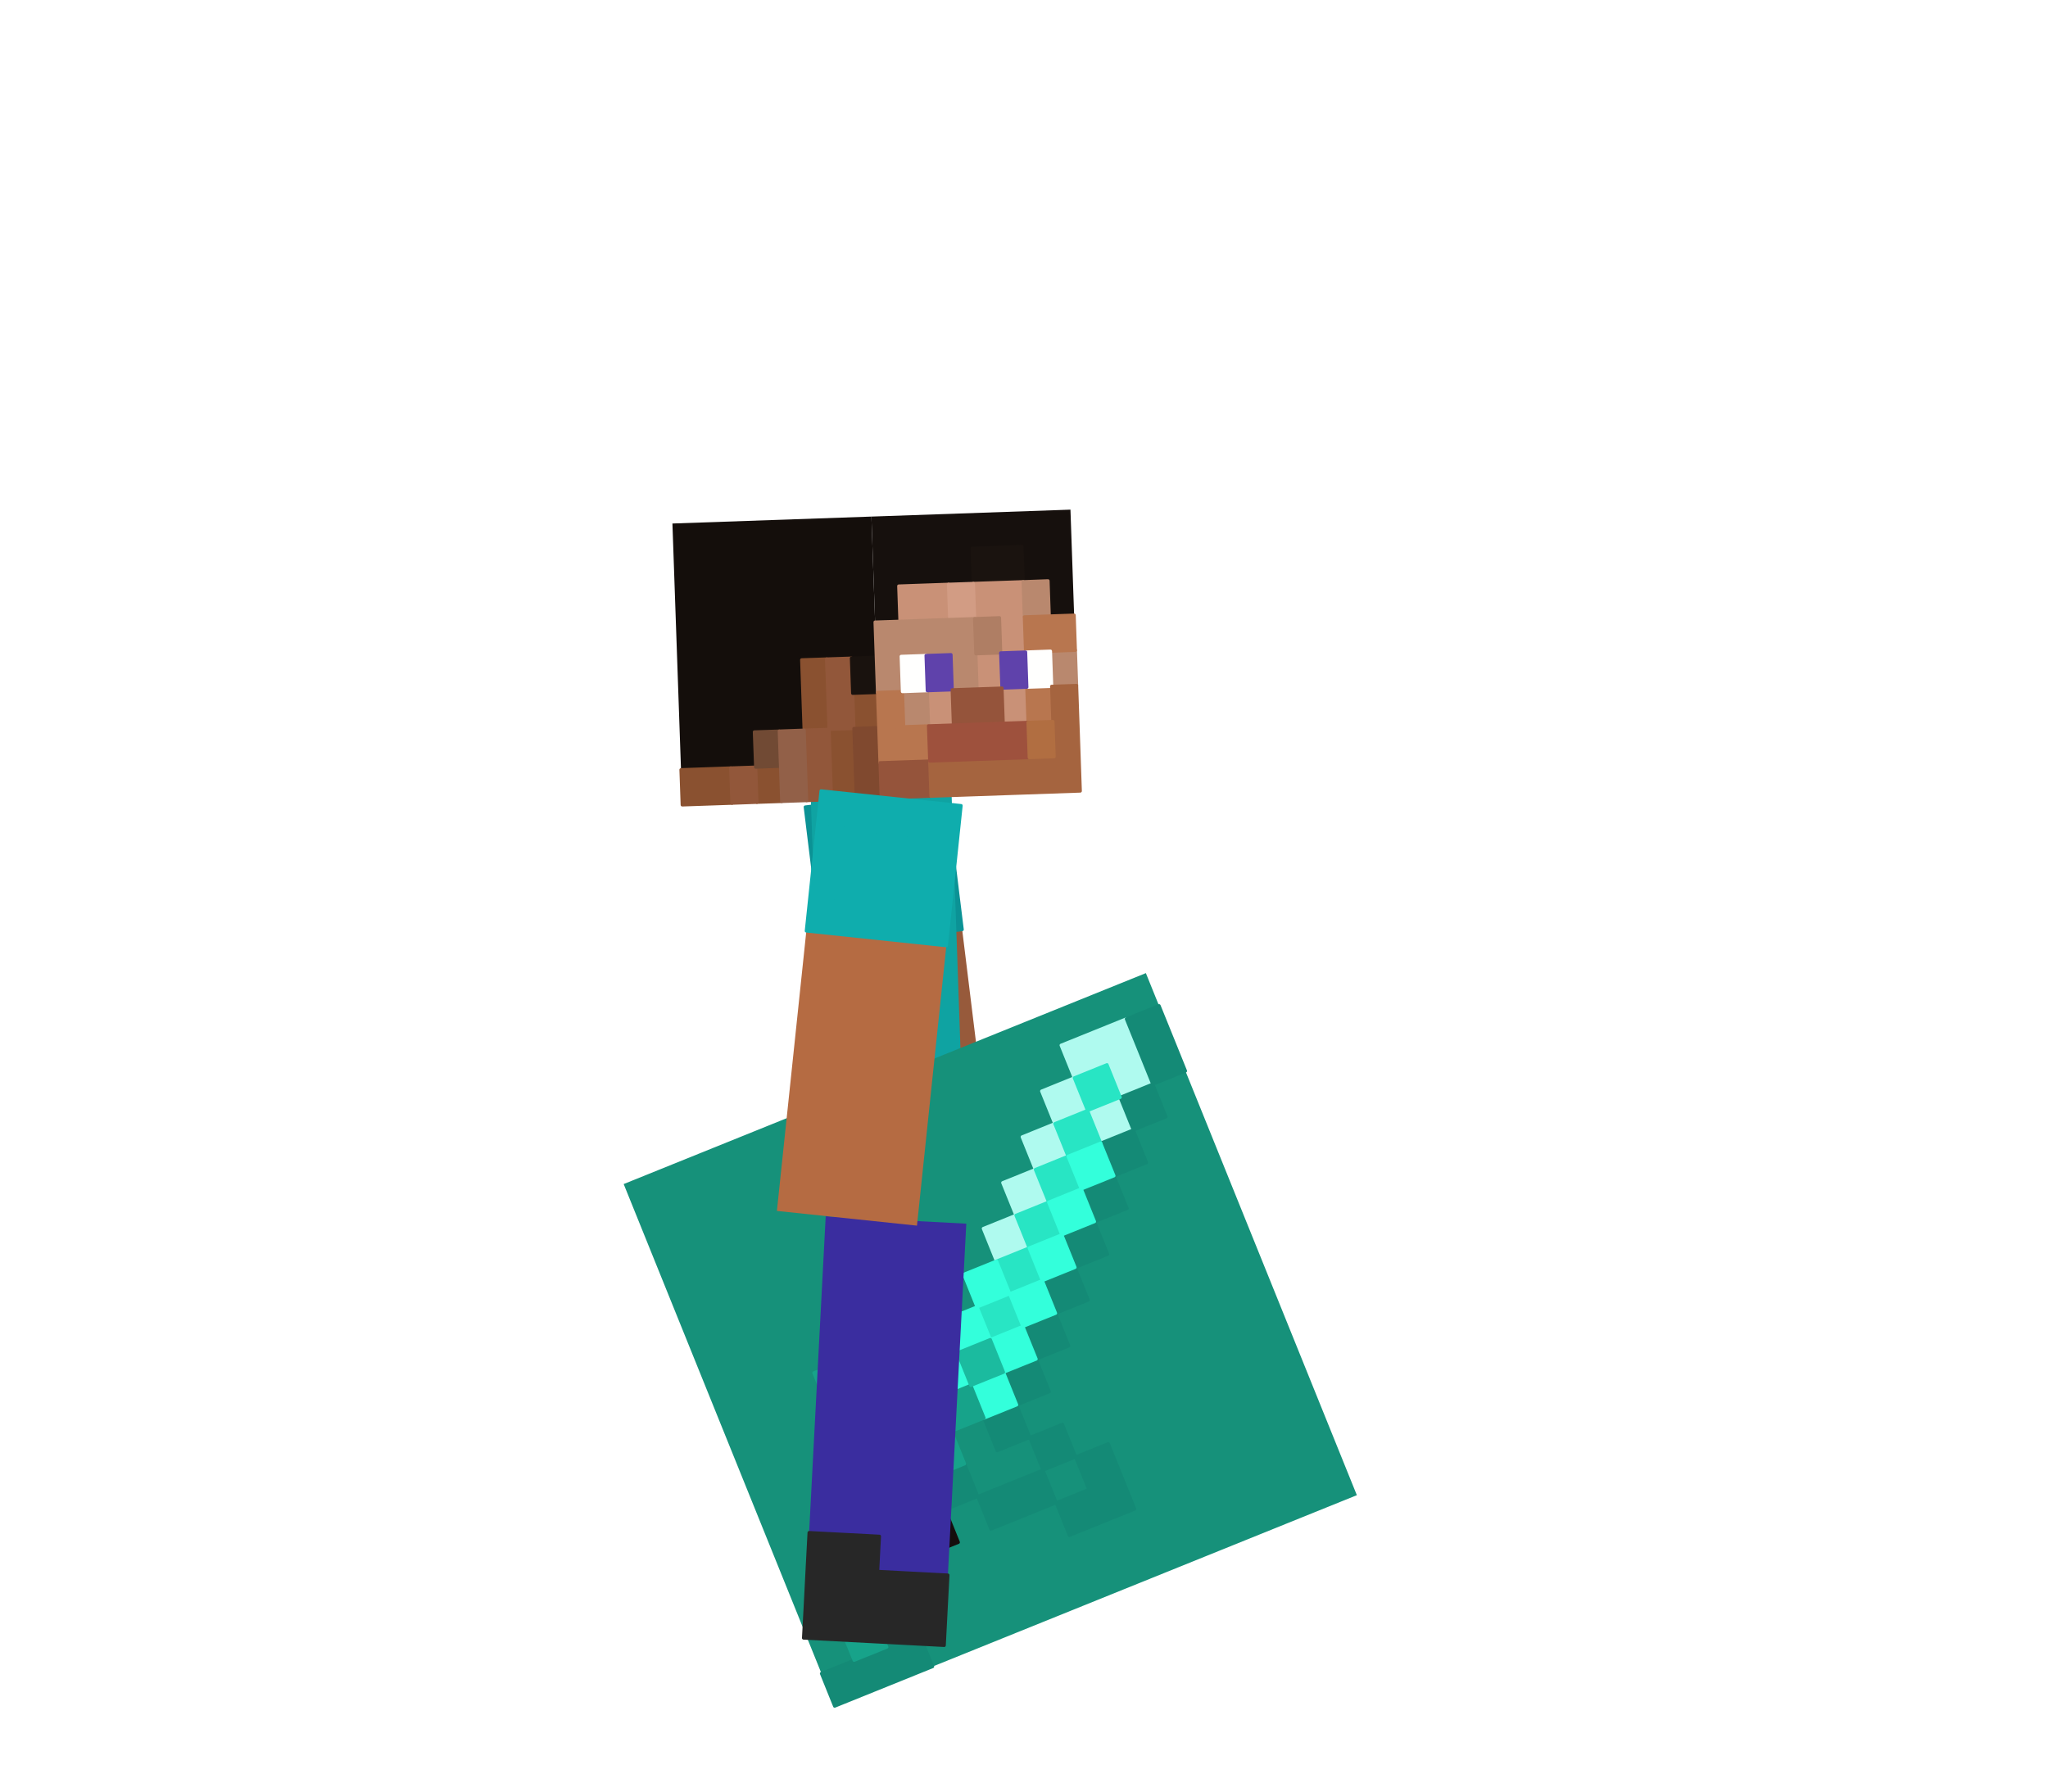
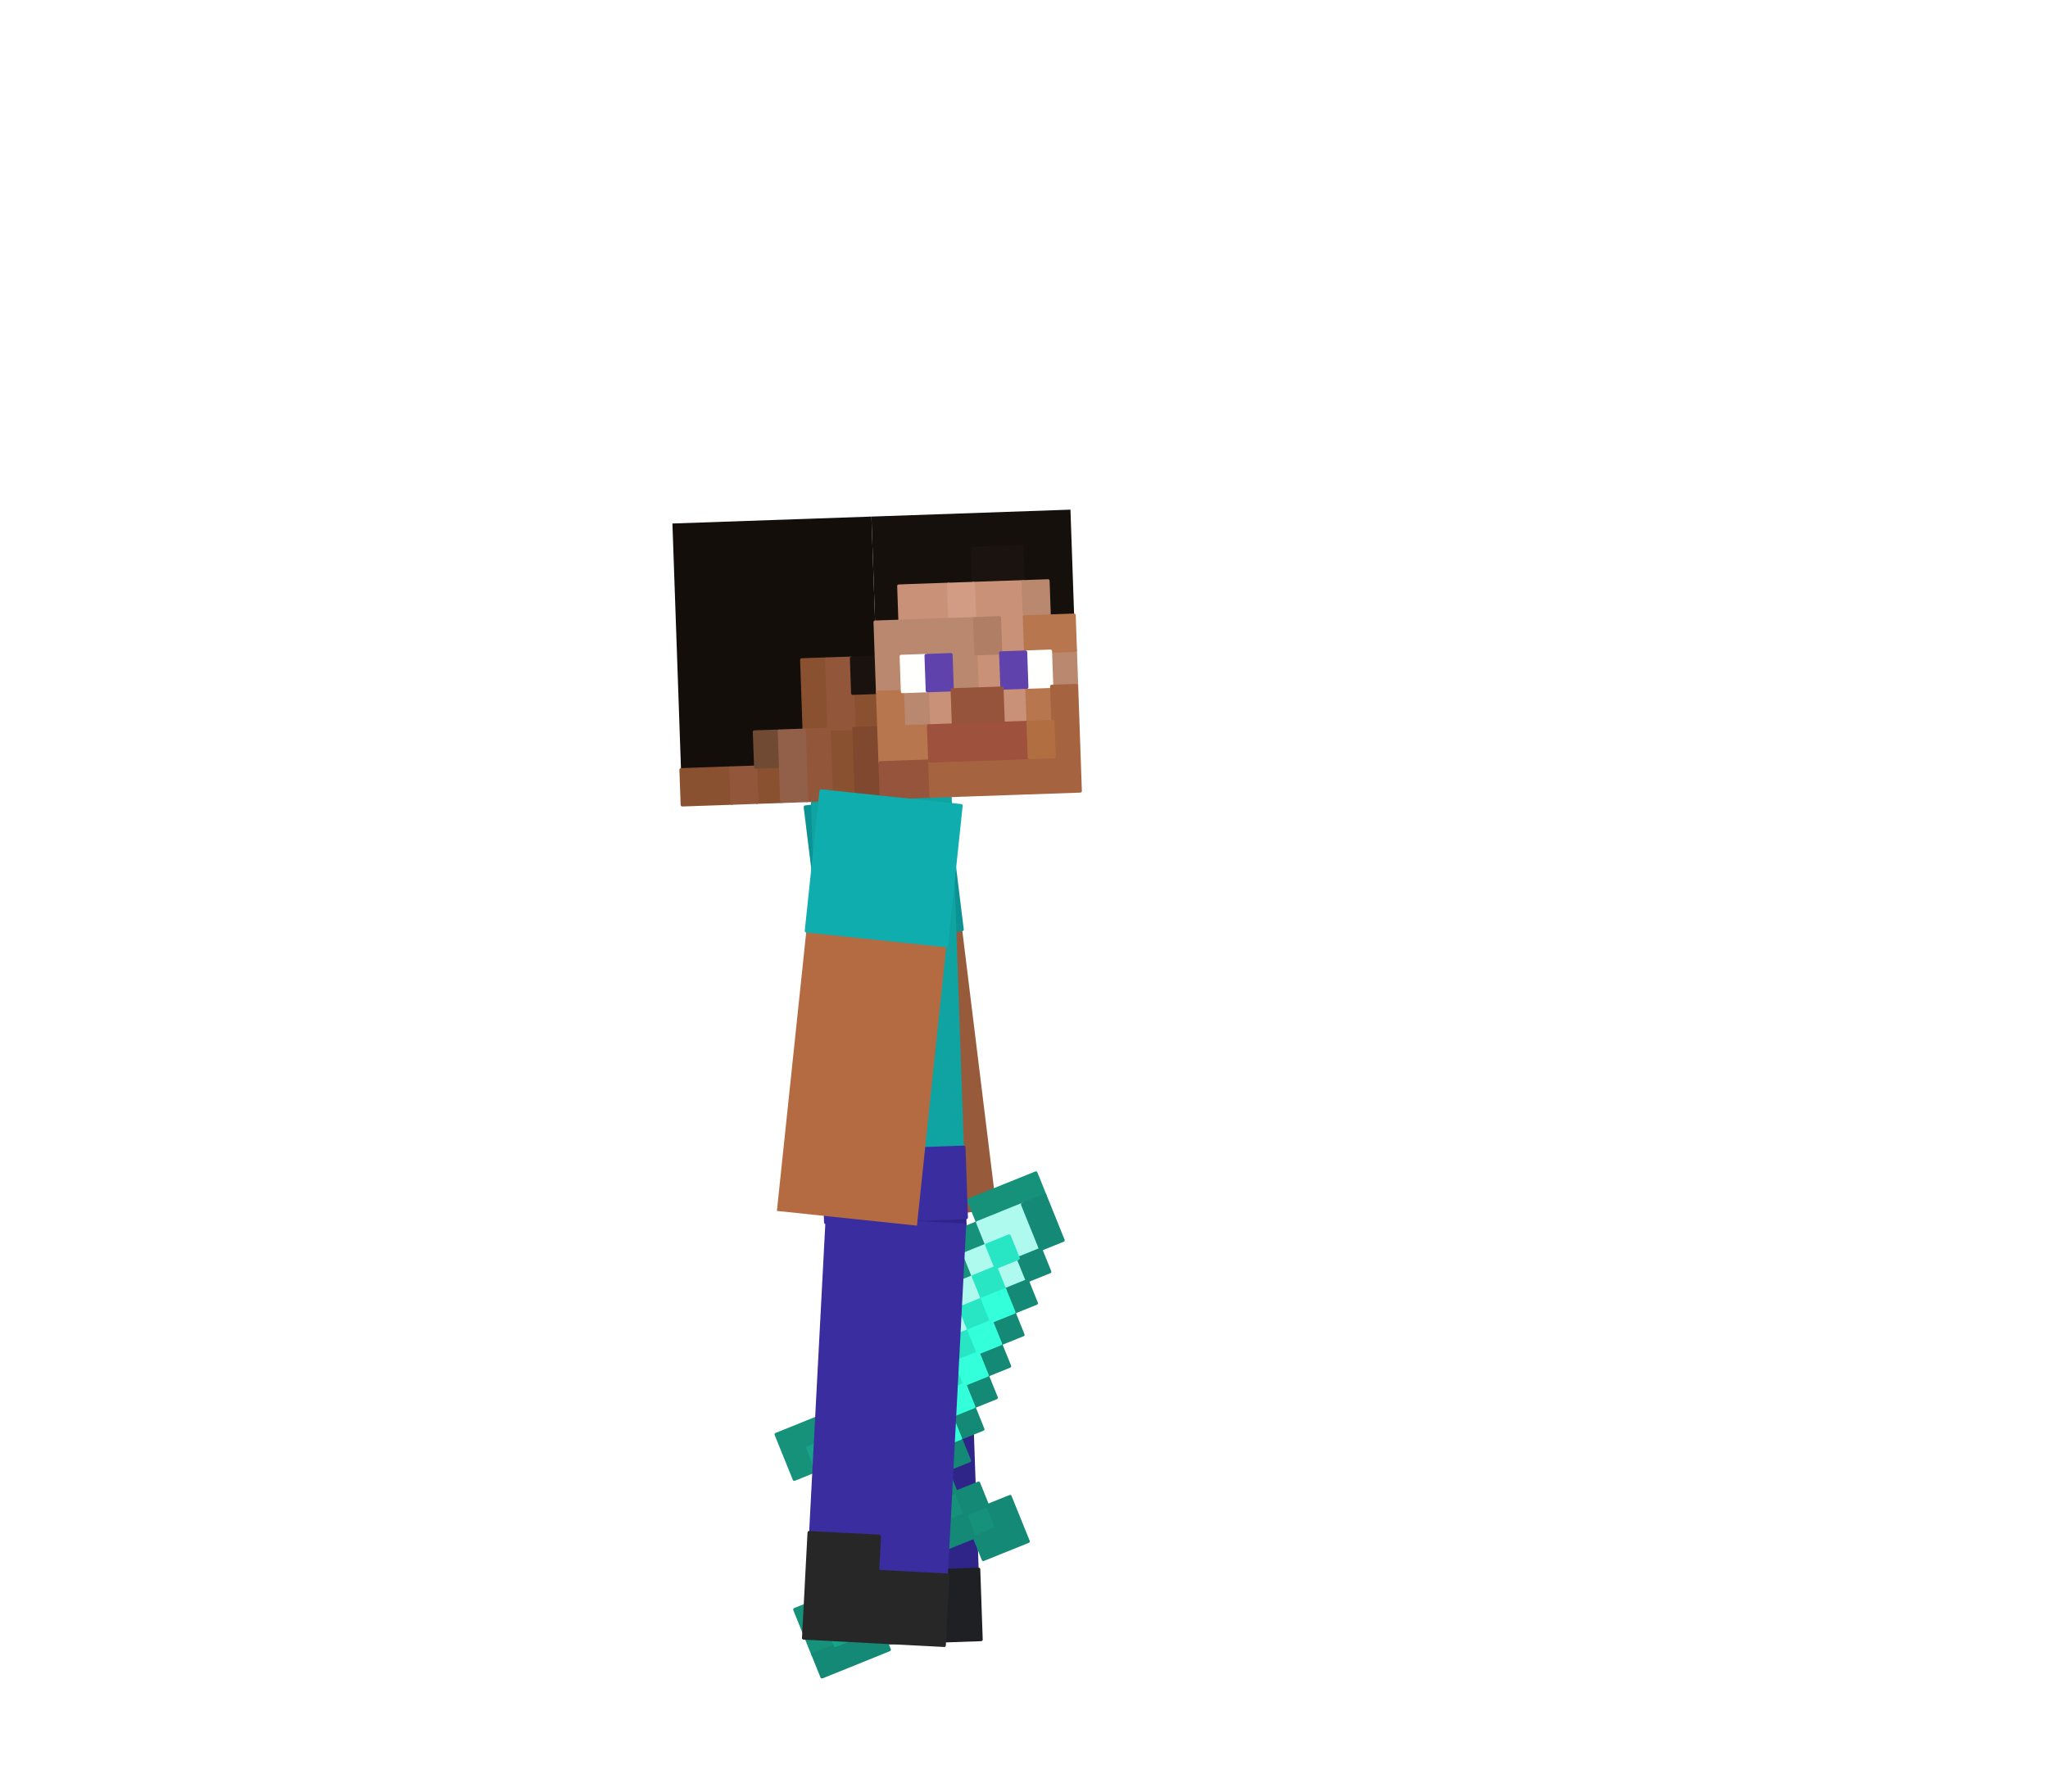
<svg xmlns="http://www.w3.org/2000/svg" viewBox="0 0 384 336" width="384" height="336" role="img" aria-labelledby="swing-9-title">
  <g id="steve">
    <g id="arm-left" aria-label="Left arm">
      <g class="face" data-face="nx">
        <path fill="#975a3b" d="M150.99 151.35L177.19 148.13L186.84 226.74L160.64 229.96Z" />
        <path fill="#0b9295" stroke="#0b9295" stroke-width=".6" stroke-linejoin="round" d="M150.99 151.35L177.19 148.13L177.99 154.68L151.79 157.9ZM151.79 157.9L177.99 154.68L178.8 161.23L152.6 164.45ZM152.6 164.45L178.8 161.23L179.6 167.78L153.4 171ZM153.4 171L179.6 167.78L180.41 174.33L154.2 177.55Z" />
      </g>
    </g>
    <g id="leg-left" aria-label="Left leg">
      <g class="face" data-face="nx">
        <path fill="#2f2589" d="M154.81 229.26L181.19 228.34L183.96 307.49L157.57 308.41Z" />
        <path fill="#1f2023" stroke="#1f2023" stroke-width=".6" stroke-linejoin="round" d="M156.88 288.62L170.07 288.16L170.3 294.76L157.11 295.22ZM157.11 295.22L183.5 294.3L183.73 300.9L157.34 301.82ZM157.34 301.82L183.73 300.9L183.96 307.49L157.57 308.41Z" />
+       </g>
+     </g>
+     <g id="held-sword" aria-label="Diamond sword">
+       <g class="face" data-face="nx">
+         <path fill="#16917a" stroke="#16917a" stroke-width=".6" stroke-linejoin="round" d="M181.61 225.07L194.23 219.98L195.93 224.18L183.31 229.28ZM179.11 230.98L183.31 229.28L185.01 233.49L180.8 235.19ZM176.6 236.89L180.8 235.19L182.5 239.4L178.3 241.1ZM174.09 242.8L178.3 241.1L180 245.3L175.79 247ZM171.58 248.7L175.79 247L177.49 251.21L173.28 252.91ZM169.08 254.61L173.28 252.91L174.98 257.12L170.78 258.82ZM145.53 269.02L153.95 265.62L155.65 269.82L147.23 273.22ZM166.57 260.52L170.78 258.82L172.48 263.02L168.27 264.72ZM147.23 273.22L151.44 271.52L153.14 275.73L148.93 277.43ZM155.65 269.82L159.85 268.12L161.55 272.33L157.35 274.03ZM164.06 266.42L168.27 264.72L169.97 268.93L165.76 270.63ZM153.14 275.73L157.35 274.03L159.05 278.24L154.84 279.94ZM154.84 279.94L159.05 278.24L160.75 282.44L156.54 284.14ZM160.75 282.44L164.95 280.74L166.65 284.95L162.45 286.65ZM169.16 279.04L173.37 277.34L175.07 281.55L170.86 283.25ZM170.86 283.25L179.27 279.85L180.97 284.06L172.56 287.46ZM180.97 284.06L185.18 282.36L186.88 286.57L182.67 288.27ZM149.02 301.86L157.43 298.46L159.13 302.67L150.72 306.07ZM150.72 306.07L154.92 304.37L156.62 308.58L152.42 310.28Z" />
+         <path fill="#affaef" stroke="#affaef" stroke-width=".6" stroke-linejoin="round" d="M183.31 229.28L191.73 225.88L193.43 230.09L185.01 233.49ZM180.8 235.19L185.01 233.49L186.71 237.7L182.5 239.4ZM189.22 231.79L193.43 230.09L195.13 234.3L190.92 236ZM178.3 241.1L182.5 239.4L184.2 243.6L180 245.3ZM186.71 237.7L190.92 236L192.62 240.2L188.41 241.9ZM175.79 247L180 245.3L181.7 249.51L177.49 251.21ZM173.28 252.91L177.49 251.21L179.19 255.42L174.98 257.12Z" />
+         <path fill="#148a76" stroke="#148a76" stroke-width=".6" stroke-linejoin="round" d="M191.73 225.88L195.93 224.18L197.63 228.39L193.43 230.09ZM193.43 230.09L197.63 228.39L199.33 232.6L195.13 234.3ZM190.92 236L195.13 234.3L196.83 238.5L192.62 240.2ZM188.41 241.9L192.62 240.2L194.32 244.41L190.11 246.11ZM185.9 247.81L190.11 246.11L191.81 250.32L187.6 252.02ZM183.4 253.72L187.6 252.02L189.3 256.22L185.1 257.92ZM180.89 259.62L185.1 257.92L186.8 262.13L182.59 263.83ZM161.55 272.33L165.76 270.63L167.46 274.84L163.25 276.54ZM178.38 265.53L182.59 263.83L184.29 268.04L180.08 269.74ZM175.87 271.44L180.08 269.74L181.78 273.94L177.57 275.64ZM173.37 277.34L177.57 275.64L179.27 279.85L175.07 281.55ZM166.65 284.95L170.86 283.25L172.56 287.46L168.35 289.16ZM179.27 279.85L183.48 278.15L185.18 282.36L180.97 284.06ZM172.56 287.46L180.97 284.06L182.67 288.27L174.26 291.67ZM185.18 282.36L189.39 280.66L191.09 284.87L186.88 286.57ZM182.67 288.27L191.09 284.87L192.79 289.07L184.37 292.47ZM159.13 302.67L163.34 300.97L165.04 305.18L160.83 306.88ZM152.42 310.28L165.04 305.18L166.74 309.39L154.12 314.49Z" />
+         <path fill="#28e5c4" stroke="#28e5c4" stroke-width=".6" stroke-linejoin="round" d="M185.01 233.49L189.22 231.79L190.92 236L186.71 237.7ZM182.5 239.4L186.71 237.7L188.41 241.9L184.2 243.6ZM180 245.3L184.2 243.6L185.9 247.81L181.7 249.51ZM177.49 251.21L181.7 249.51L183.4 253.72L179.19 255.42ZM174.98 257.12L179.19 255.42L180.89 259.62L176.68 261.32ZM172.48 263.02L176.68 261.32L178.38 265.53L174.18 267.23Z" />
+         <path fill="#33ffdb" stroke="#33ffdb" stroke-width=".6" stroke-linejoin="round" d="M184.2 243.6L188.41 241.9L190.11 246.11L185.9 247.81ZM181.7 249.51L185.9 247.81L187.6 252.02L183.4 253.72ZM170.78 258.82L174.98 257.12L176.68 261.32L172.48 263.02ZM179.19 255.42L183.4 253.72L185.1 257.92L180.89 259.62ZM168.27 264.72L172.48 263.02L174.18 267.23L169.97 268.93ZM176.68 261.32L180.89 259.62L182.59 263.83L178.38 265.53ZM165.76 270.63L169.97 268.93L171.67 273.14L167.46 274.84ZM174.18 267.23L178.38 265.53L180.08 269.74L175.87 271.44ZM171.67 273.14L175.87 271.44L177.57 275.64L173.37 277.34Z" />
+         <path fill="#17a38a" stroke="#17a38a" stroke-width=".6" stroke-linejoin="round" d="M151.44 271.52L155.65 269.82L157.35 274.03L153.14 275.73ZM167.46 274.84L171.67 273.14L173.37 277.34L169.16 279.04ZM164.95 280.74L169.16 279.04L170.86 283.25L166.65 284.95ZM154.92 304.37L159.13 302.67L160.83 306.88L156.62 308.58Z" />
+         <path fill="#1bbb9f" stroke="#1bbb9f" stroke-width=".6" stroke-linejoin="round" d="M157.35 274.03L161.55 272.33L163.25 276.54L159.05 278.24ZM169.97 268.93L174.18 267.23L175.87 271.44L171.67 273.14ZM159.05 278.24L167.46 274.84L169.16 279.04L160.75 282.44Z" />
+         <path fill="#8e661f" stroke="#8e661f" stroke-width=".6" stroke-linejoin="round" d="M158.24 288.35L162.45 286.65L164.15 290.86L159.94 292.56ZM155.73 294.26L159.94 292.56L161.64 296.76L157.43 298.46Z" />
+         <path fill="#9f7323" stroke="#9f7323" stroke-width=".6" stroke-linejoin="round" d="M162.45 286.65L166.65 284.95L168.35 289.16L164.15 290.86ZM157.43 298.46L161.64 296.76L163.34 300.97L159.13 302.67Z" />
+         <path fill="#b58426" stroke="#b58426" stroke-width=".6" stroke-linejoin="round" d="M159.94 292.56L164.15 290.86L165.85 295.07L161.64 296.76Z" />
+         <path fill="#150e0c" stroke="#150e0c" stroke-width=".6" stroke-linejoin="round" d="M164.15 290.86L168.35 289.16L170.05 293.37L165.85 295.07ZM161.64 296.76L165.85 295.07L167.55 299.27L163.34 300.97Z" />
      </g>
    </g>
    <g id="torso" aria-label="Torso">
      <g class="face" data-face="nx">
        <path fill="#0fa3a2" d="M152.04 150.11L178.43 149.19L181.19 228.34L154.81 229.26Z" />
        <path fill="#3a2d9f" stroke="#3a2d9f" stroke-width=".6" stroke-linejoin="round" d="M154.35 216.07L180.73 215.15L180.96 221.74L154.58 222.66ZM154.58 222.66L180.96 221.74L181.19 228.34L154.81 229.26Z" />
      </g>
    </g>
    <g id="head" aria-label="Head">
      <g class="face" data-face="nx">
        <path fill="#140e0b" d="M126.08 98.18L163.39 96.88L165.24 149.65L127.92 150.95Z" />
        <path fill="#8a5130" stroke="#8a5130" stroke-width=".6" stroke-linejoin="round" d="M150.32 123.75L154.99 123.59L155.22 130.19L150.55 130.35ZM150.55 130.35L155.22 130.19L155.45 136.78L150.78 136.94ZM159.88 130.02L164.54 129.86L164.78 136.46L160.11 136.62ZM155.45 136.78L160.11 136.62L160.34 143.22L155.68 143.38ZM127.69 144.36L137.02 144.03L137.25 150.63L127.92 150.95ZM141.69 143.87L146.35 143.7L146.58 150.3L141.92 150.46ZM155.68 143.38L160.34 143.22L160.57 149.81L155.91 149.97Z" />
        <path fill="#92573a" stroke="#92573a" stroke-width=".6" stroke-linejoin="round" d="M154.99 123.59L159.65 123.43L159.88 130.02L155.22 130.19ZM155.22 130.19L159.88 130.02L160.11 136.62L155.45 136.78ZM150.78 136.94L155.45 136.78L155.68 143.38L151.01 143.54ZM137.02 144.03L141.69 143.87L141.92 150.46L137.25 150.63ZM151.01 143.54L155.68 143.38L155.91 149.97L151.24 150.14Z" />
        <path fill="#19120e" stroke="#19120e" stroke-width=".6" stroke-linejoin="round" d="M159.65 123.43L164.31 123.26L164.54 129.86L159.88 130.02Z" />
        <path fill="#714a34" stroke="#714a34" stroke-width=".6" stroke-linejoin="round" d="M141.45 137.27L146.12 137.11L146.35 143.7L141.69 143.87Z" />
        <path fill="#926048" stroke="#926048" stroke-width=".6" stroke-linejoin="round" d="M146.12 137.11L150.78 136.94L151.01 143.54L146.35 143.7ZM146.35 143.7L151.01 143.54L151.24 150.14L146.58 150.3Z" />
        <path fill="#80492f" stroke="#80492f" stroke-width=".6" stroke-linejoin="round" d="M160.11 136.62L164.78 136.46L165.01 143.05L160.34 143.22ZM160.34 143.22L165.01 143.05L165.24 149.65L160.57 149.81Z" />
      </g>
      <g class="face" data-face="front">
        <path fill="#16100d" d="M163.39 96.88L200.71 95.58L202.55 148.35L165.24 149.65Z" />
        <path fill="#1a130f" stroke="#1a130f" stroke-width=".6" stroke-linejoin="round" d="M182.28 102.82L191.61 102.5L191.84 109.1L182.51 109.42Z" />
        <path fill="#c99177" stroke="#c99177" stroke-width=".6" stroke-linejoin="round" d="M168.52 109.91L177.85 109.58L178.08 116.18L168.75 116.51ZM182.51 109.42L191.84 109.1L192.07 115.69L182.74 116.02ZM187.4 115.85L192.07 115.69L192.3 122.29L187.63 122.45ZM182.97 122.61L187.63 122.45L187.87 129.05L183.2 129.21ZM173.87 129.53L178.54 129.37L178.77 135.97L174.1 136.13ZM187.87 129.05L192.53 128.88L192.76 135.48L188.1 135.64Z" />
        <path fill="#d29c84" stroke="#d29c84" stroke-width=".6" stroke-linejoin="round" d="M177.85 109.58L182.51 109.42L182.74 116.02L178.08 116.18Z" />
        <path fill="#b9886e" stroke="#b9886e" stroke-width=".6" stroke-linejoin="round" d="M191.84 109.1L196.5 108.93L196.73 115.53L192.07 115.69ZM164.08 116.67L182.74 116.02L182.97 122.61L164.31 123.26ZM164.31 123.26L168.98 123.1L169.21 129.7L164.54 129.86ZM178.31 122.78L182.97 122.61L183.2 129.21L178.54 129.37ZM196.96 122.12L201.63 121.96L201.86 128.56L197.19 128.72ZM169.21 129.7L173.87 129.53L174.1 136.13L169.44 136.29Z" />
        <path fill="#af7e64" stroke="#af7e64" stroke-width=".6" stroke-linejoin="round" d="M182.74 116.02L187.4 115.85L187.63 122.45L182.97 122.61Z" />
        <path fill="#b8764f" stroke="#b8764f" stroke-width=".6" stroke-linejoin="round" d="M192.07 115.69L201.4 115.37L201.63 121.96L192.3 122.29ZM164.54 129.86L169.21 129.7L169.44 136.29L164.78 136.46ZM192.53 128.88L197.19 128.72L197.42 135.32L192.76 135.48ZM164.78 136.46L174.1 136.13L174.33 142.73L165.01 143.05Z" />
        <path fill="#fffffe" stroke="#fffffe" stroke-width=".6" stroke-linejoin="round" d="M168.98 123.1L173.64 122.94L173.87 129.53L169.21 129.7ZM192.3 122.29L196.96 122.12L197.19 128.72L192.53 128.88Z" />
        <path fill="#5f42ab" stroke="#5f42ab" stroke-width=".6" stroke-linejoin="round" d="M173.64 122.94L178.31 122.78L178.54 129.37L173.87 129.53ZM187.63 122.45L192.3 122.29L192.53 128.88L187.87 129.05Z" />
        <path fill="#95543b" stroke="#95543b" stroke-width=".6" stroke-linejoin="round" d="M178.54 129.37L187.87 129.05L188.1 135.64L178.77 135.97ZM165.01 143.05L174.33 142.73L174.56 149.32L165.24 149.65Z" />
        <path fill="#a5643f" stroke="#a5643f" stroke-width=".6" stroke-linejoin="round" d="M197.19 128.72L201.86 128.56L202.09 135.15L197.42 135.32ZM197.42 135.32L202.09 135.15L202.32 141.75L197.65 141.91ZM174.33 142.73L202.32 141.75L202.55 148.35L174.56 149.32Z" />
        <path fill="#9e513d" stroke="#9e513d" stroke-width=".6" stroke-linejoin="round" d="M174.1 136.13L192.76 135.48L192.99 142.08L174.33 142.73Z" />
        <path fill="#b16e41" stroke="#b16e41" stroke-width=".6" stroke-linejoin="round" d="M192.76 135.48L197.42 135.32L197.65 141.91L192.99 142.08Z" />
      </g>
    </g>
-     <g id="held-sword" aria-label="Diamond sword">
-       <g class="face" data-face="nx">
-         <path fill="#16917a" d="M116.94 222.06L214.85 182.5L254.41 280.41L156.5 319.97Z" />
-         <path fill="#affaef" stroke="#affaef" stroke-width=".6" stroke-linejoin="round" d="M198.97 196.03L211.2 191.09L213.68 197.21L201.44 202.15ZM195.32 204.63L201.44 202.15L203.91 208.27L197.79 210.74ZM207.56 199.68L213.68 197.21L216.15 203.33L210.03 205.8ZM191.67 213.22L197.79 210.74L200.26 216.86L194.14 219.34ZM203.91 208.27L210.03 205.8L212.5 211.92L206.38 214.39ZM188.02 221.81L194.14 219.34L196.62 225.46L190.5 227.93ZM184.38 230.4L190.5 227.93L192.97 234.05L186.85 236.52Z" />
-         <path fill="#148a76" stroke="#148a76" stroke-width=".6" stroke-linejoin="round" d="M211.2 191.09L217.32 188.62L219.8 194.74L213.68 197.21ZM213.68 197.21L219.8 194.74L222.27 200.85L216.15 203.33ZM210.03 205.8L216.15 203.33L218.62 209.45L212.5 211.92ZM206.38 214.39L212.5 211.92L214.97 218.04L208.86 220.51ZM202.74 222.98L208.86 220.51L211.33 226.63L205.21 229.1ZM199.09 231.58L205.21 229.1L207.68 235.22L201.56 237.69ZM195.44 240.17L201.56 237.69L204.03 243.81L197.91 246.29ZM167.32 258.65L173.44 256.18L175.91 262.3L169.79 264.77ZM191.79 248.76L197.91 246.29L200.39 252.41L194.27 254.88ZM188.15 257.35L194.27 254.88L196.74 261L190.62 263.47ZM184.5 265.94L190.62 263.47L193.09 269.59L186.97 272.06ZM174.73 277.01L180.85 274.53L183.33 280.65L177.21 283.13ZM193.09 269.59L199.21 267.12L201.68 273.24L195.56 275.71ZM183.33 280.65L195.56 275.71L198.04 281.83L185.8 286.77ZM201.68 273.24L207.8 270.76L210.28 276.88L204.16 279.36ZM198.04 281.83L210.28 276.88L212.75 283L200.51 287.95ZM163.79 302.78L169.91 300.31L172.38 306.43L166.27 308.9ZM154.03 313.85L172.38 306.43L174.86 312.55L156.5 319.97Z" />
-         <path fill="#28e5c4" stroke="#28e5c4" stroke-width=".6" stroke-linejoin="round" d="M201.44 202.15L207.56 199.68L210.03 205.8L203.91 208.27ZM197.79 210.74L203.91 208.27L206.38 214.39L200.26 216.86ZM194.14 219.34L200.26 216.86L202.74 222.98L196.62 225.46ZM190.5 227.93L196.62 225.46L199.09 231.58L192.97 234.05ZM186.85 236.52L192.97 234.05L195.44 240.17L189.32 242.64ZM183.2 245.11L189.32 242.64L191.79 248.76L185.68 251.23Z" />
-         <path fill="#33ffdb" stroke="#33ffdb" stroke-width=".6" stroke-linejoin="round" d="M200.26 216.86L206.38 214.39L208.86 220.51L202.74 222.98ZM196.62 225.46L202.74 222.98L205.21 229.1L199.09 231.58ZM180.73 238.99L186.85 236.52L189.32 242.64L183.2 245.11ZM192.97 234.05L199.09 231.58L201.56 237.69L195.44 240.17ZM177.08 247.58L183.2 245.11L185.68 251.23L179.56 253.7ZM189.32 242.64L195.44 240.17L197.91 246.29L191.79 248.76ZM173.44 256.18L179.56 253.7L182.03 259.82L175.91 262.3ZM185.68 251.23L191.79 248.76L194.27 254.88L188.15 257.35ZM182.03 259.82L188.15 257.35L190.62 263.47L184.5 265.94Z" />
-         <path fill="#17a38a" stroke="#17a38a" stroke-width=".6" stroke-linejoin="round" d="M152.61 257.47L158.73 255L161.2 261.12L155.08 263.59ZM175.91 262.3L182.03 259.82L184.5 265.94L178.38 268.41ZM172.26 270.89L178.38 268.41L180.85 274.53L174.73 277.01ZM157.67 305.25L163.79 302.78L166.27 308.9L160.15 311.37Z" />
-         <path fill="#1bbb9f" stroke="#1bbb9f" stroke-width=".6" stroke-linejoin="round" d="M161.2 261.12L167.32 258.65L169.79 264.77L163.67 267.24ZM179.56 253.7L185.68 251.23L188.15 257.35L182.03 259.82ZM163.67 267.24L175.91 262.3L178.38 268.41L166.14 273.36Z" />
-         <path fill="#8e661f" stroke="#8e661f" stroke-width=".6" stroke-linejoin="round" d="M162.5 281.95L168.61 279.48L171.09 285.6L164.97 288.07ZM158.85 290.54L164.97 288.07L167.44 294.19L161.32 296.66Z" />
-         <path fill="#9f7323" stroke="#9f7323" stroke-width=".6" stroke-linejoin="round" d="M168.61 279.48L174.73 277.01L177.21 283.13L171.09 285.6ZM161.32 296.66L167.44 294.19L169.91 300.31L163.79 302.78Z" />
-         <path fill="#b58426" stroke="#b58426" stroke-width=".6" stroke-linejoin="round" d="M164.97 288.07L171.09 285.6L173.56 291.72L167.44 294.19Z" />
-         <path fill="#150e0c" stroke="#150e0c" stroke-width=".6" stroke-linejoin="round" d="M171.09 285.6L177.21 283.13L179.68 289.25L173.56 291.72ZM167.44 294.19L173.56 291.72L176.03 297.84L169.91 300.31Z" />
-       </g>
-     </g>
    <g id="leg-right" aria-label="Right leg">
      <g class="face" data-face="nx">
        <path fill="#3a2d9f" d="M154.82 228.11L181.18 229.49L177.04 308.58L150.67 307.2Z" />
        <path fill="#272727" stroke="#272727" stroke-width=".6" stroke-linejoin="round" d="M151.71 287.43L164.89 288.12L164.55 294.71L151.36 294.02ZM151.36 294.02L177.73 295.4L177.38 301.99L151.02 300.61ZM151.02 300.61L177.38 301.99L177.04 308.58L150.67 307.2Z" />
      </g>
    </g>
    <g id="arm-right" aria-label="Right arm">
      <g class="face" data-face="nx">
        <path fill="#b56b42" d="M153.95 148.33L180.2 151.09L171.93 229.86L145.67 227.1Z" />
        <path fill="#0fadad" stroke="#0fadad" stroke-width=".6" stroke-linejoin="round" d="M153.95 148.33L180.2 151.09L179.51 157.66L153.26 154.9ZM153.26 154.9L179.51 157.66L178.82 164.22L152.57 161.46ZM152.57 161.46L178.82 164.22L178.13 170.78L151.88 168.02ZM151.88 168.02L178.13 170.78L177.44 177.35L151.19 174.59Z" />
      </g>
    </g>
  </g>
</svg>
